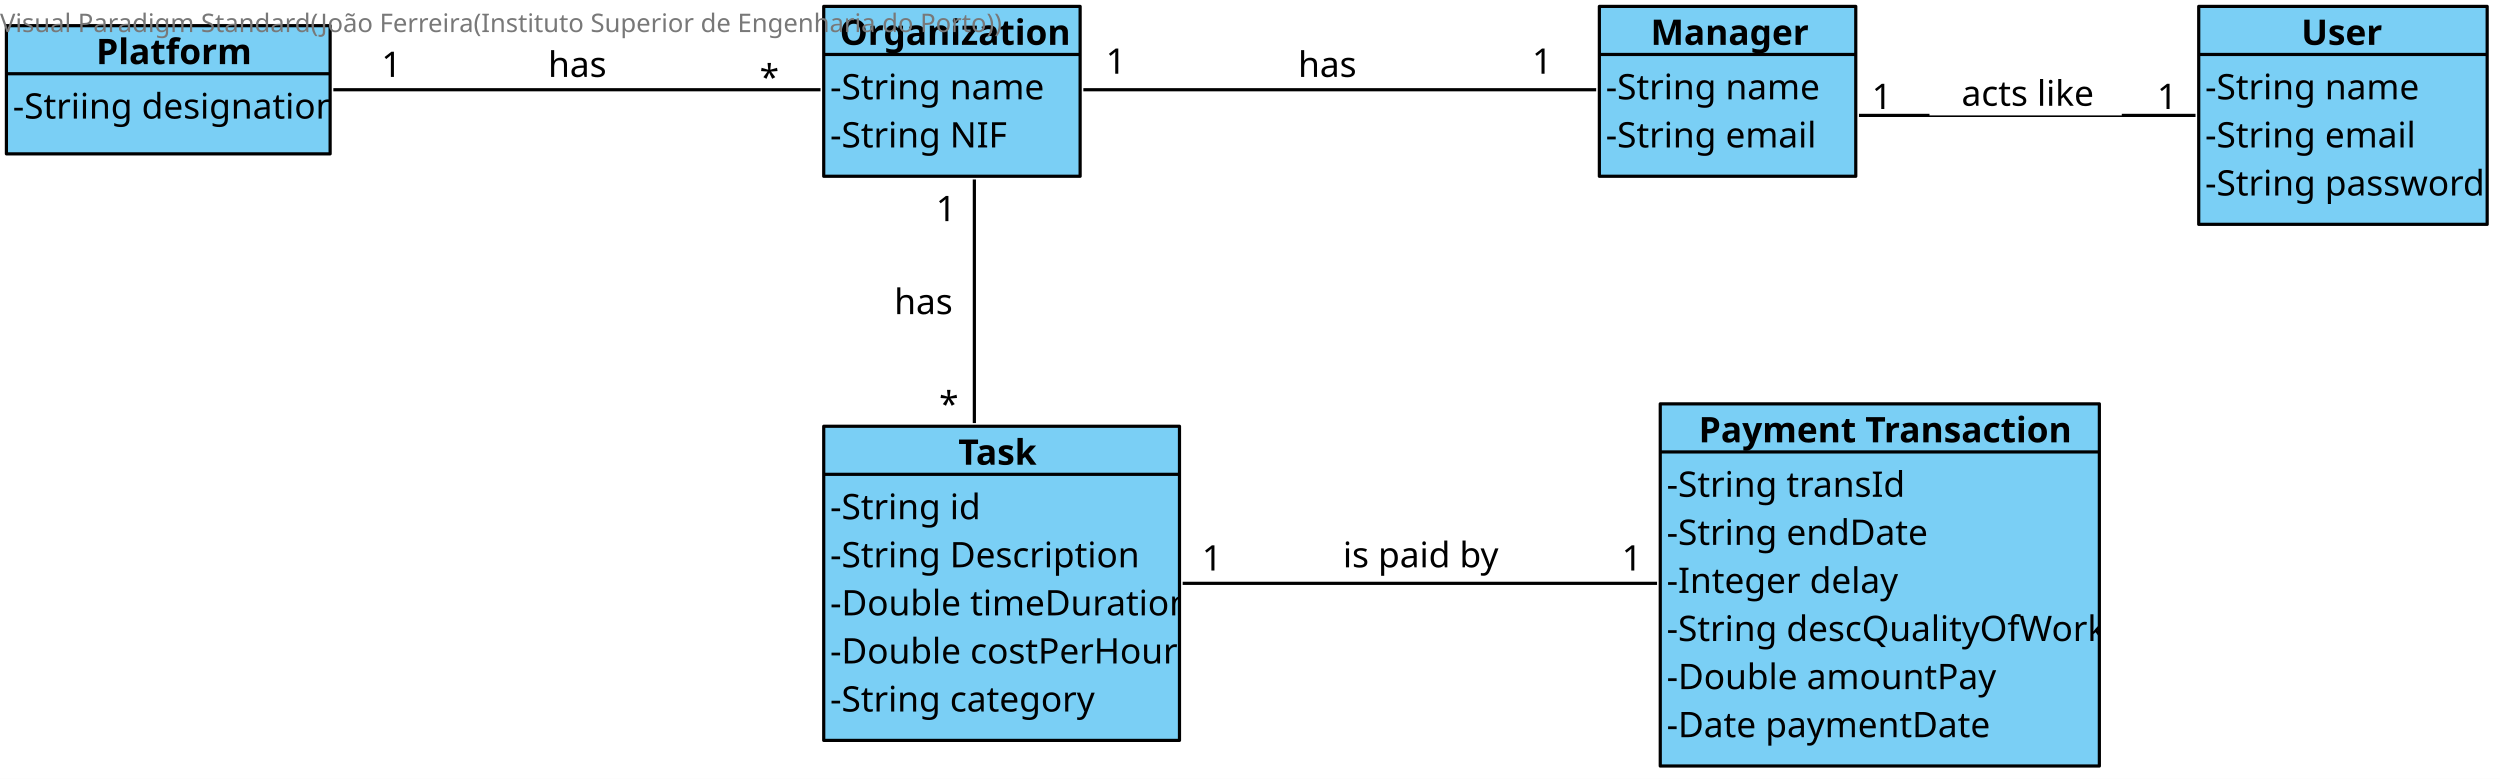
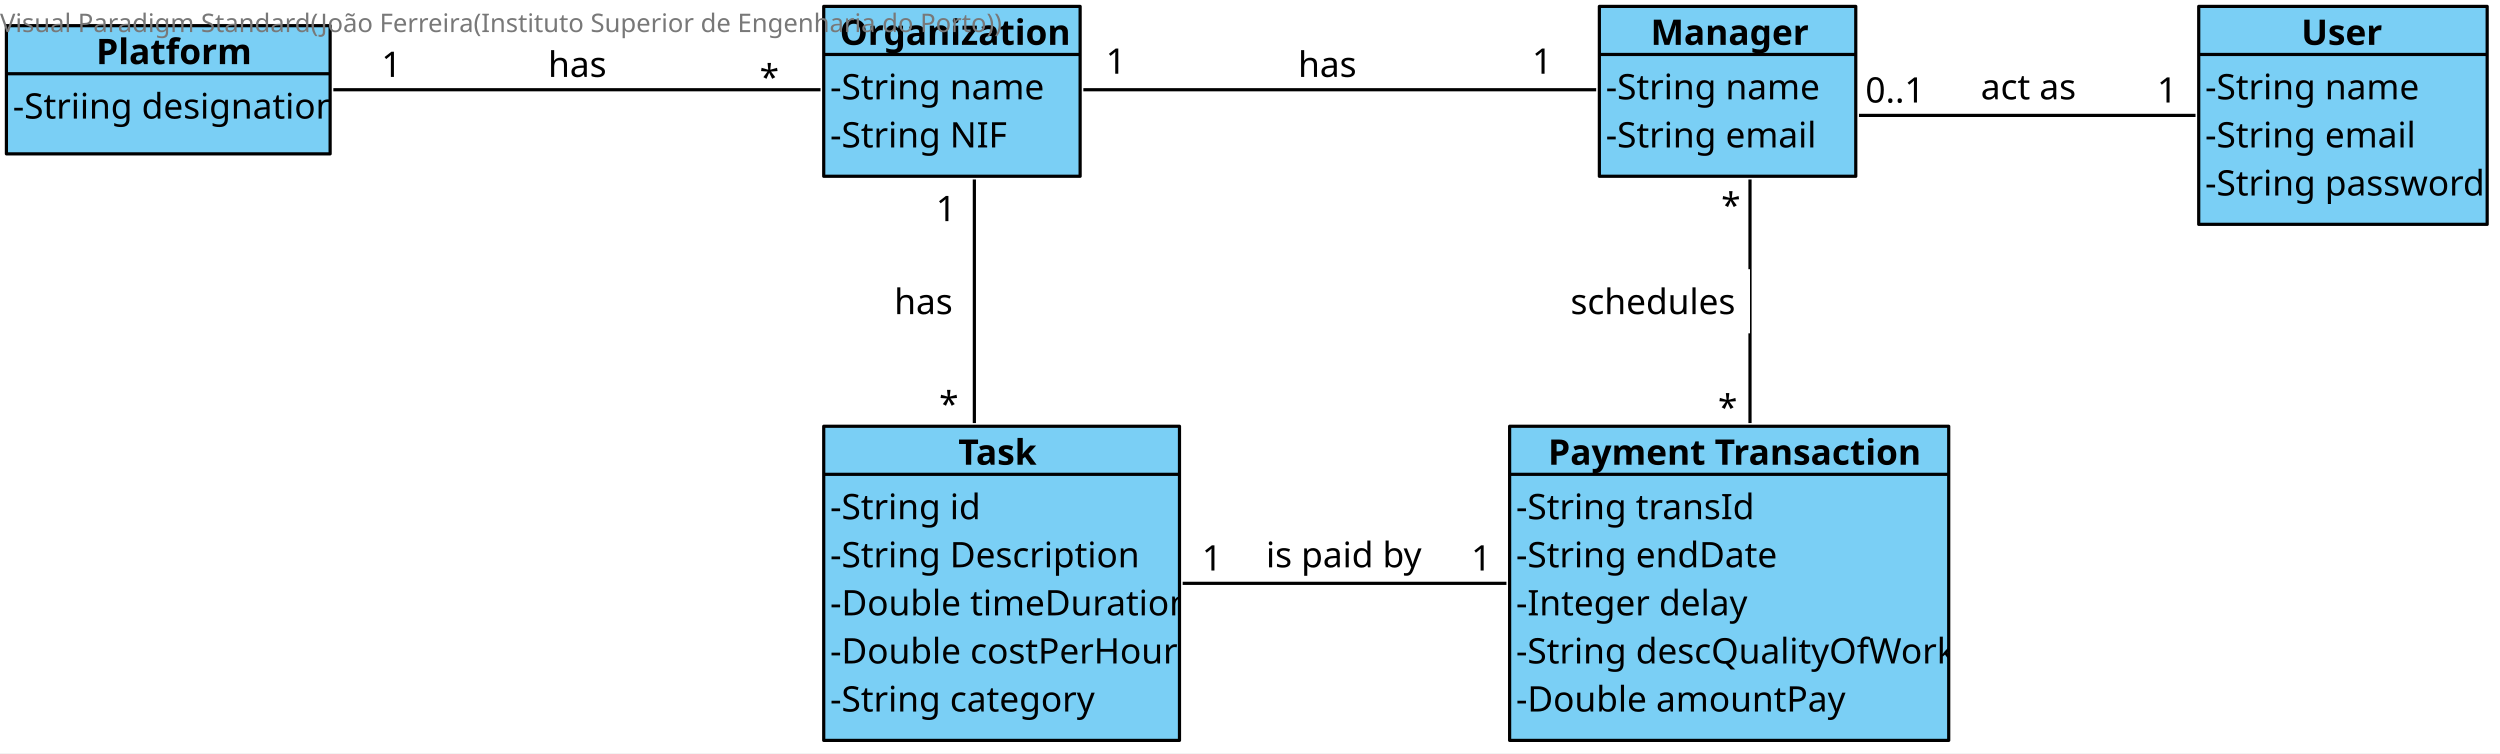
- <svg xmlns="http://www.w3.org/2000/svg" fill-opacity="0" color-rendering="auto" color-interpolation="auto" text-rendering="auto" stroke="rgb(0,0,0)" stroke-linecap="square" width="780" stroke-miterlimit="10" shape-rendering="auto" stroke-opacity="0" fill="rgb(0,0,0)" stroke-dasharray="none" font-weight="normal" stroke-width="1" height="243" font-family="'Dialog'" font-style="normal" stroke-linejoin="miter" font-size="12px" stroke-dashoffset="0" image-rendering="auto">
+ <svg xmlns="http://www.w3.org/2000/svg" fill-opacity="0" color-rendering="auto" color-interpolation="auto" text-rendering="auto" stroke="rgb(0,0,0)" stroke-linecap="square" width="780" stroke-miterlimit="10" shape-rendering="auto" stroke-opacity="0" fill="rgb(0,0,0)" stroke-dasharray="none" font-weight="normal" stroke-width="1" height="235" font-family="'Dialog'" font-style="normal" stroke-linejoin="miter" font-size="12px" stroke-dashoffset="0" image-rendering="auto">
  <defs id="genericDefs" />
  <g>
    <defs id="defs1">
      <clipPath clipPathUnits="userSpaceOnUse" id="clipPath1">
        <path d="M-7 -7 L112 -7 L112 51 L-7 51 L-7 -7 Z" />
      </clipPath>
      <clipPath clipPathUnits="userSpaceOnUse" id="clipPath2">
        <path d="M0 0 L0 25 L101 25 L101 0 Z" />
      </clipPath>
      <clipPath clipPathUnits="userSpaceOnUse" id="clipPath3">
        <path d="M0 0 L0 15 L101 15 L101 0 Z" />
      </clipPath>
      <clipPath clipPathUnits="userSpaceOnUse" id="clipPath4">
        <path d="M-7 -7 L91 -7 L91 64 L-7 64 L-7 -7 Z" />
      </clipPath>
      <clipPath clipPathUnits="userSpaceOnUse" id="clipPath5">
        <path d="M0 0 L0 38 L80 38 L80 0 Z" />
      </clipPath>
      <clipPath clipPathUnits="userSpaceOnUse" id="clipPath6">
        <path d="M0 0 L0 15 L80 15 L80 0 Z" />
      </clipPath>
      <clipPath clipPathUnits="userSpaceOnUse" id="clipPath7">
        <path d="M-7 -7 L101 -7 L101 79 L-7 79 L-7 -7 Z" />
      </clipPath>
      <clipPath clipPathUnits="userSpaceOnUse" id="clipPath8">
        <path d="M0 0 L0 53 L90 53 L90 0 Z" />
      </clipPath>
      <clipPath clipPathUnits="userSpaceOnUse" id="clipPath9">
        <path d="M0 0 L0 15 L90 15 L90 0 Z" />
      </clipPath>
      <clipPath clipPathUnits="userSpaceOnUse" id="clipPath10">
        <path d="M-7 -7 L122 -7 L122 109 L-7 109 L-7 -7 Z" />
      </clipPath>
      <clipPath clipPathUnits="userSpaceOnUse" id="clipPath11">
        <path d="M0 0 L0 83 L111 83 L111 0 Z" />
      </clipPath>
      <clipPath clipPathUnits="userSpaceOnUse" id="clipPath12">
        <path d="M0 0 L0 15 L111 15 L111 0 Z" />
      </clipPath>
      <clipPath clipPathUnits="userSpaceOnUse" id="clipPath13">
-         <path d="M-7 -7 L148 -7 L148 124 L-7 124 L-7 -7 Z" />
+         <path d="M-7 -7 L148 -7 L148 109 L-7 109 L-7 -7 Z" />
      </clipPath>
      <clipPath clipPathUnits="userSpaceOnUse" id="clipPath14">
-         <path d="M0 0 L0 98 L137 98 L137 0 Z" />
+         <path d="M0 0 L0 83 L137 83 L137 0 Z" />
      </clipPath>
      <clipPath clipPathUnits="userSpaceOnUse" id="clipPath15">
        <path d="M0 0 L0 15 L137 15 L137 0 Z" />
      </clipPath>
      <clipPath clipPathUnits="userSpaceOnUse" id="clipPath16">
        <path d="M-7 -7 L38 -7 L38 26 L-7 26 L-7 -7 Z" />
      </clipPath>
      <clipPath clipPathUnits="userSpaceOnUse" id="clipPath17">
        <path d="M0 0 L0 15 L27 15 L27 0 Z" />
      </clipPath>
      <clipPath clipPathUnits="userSpaceOnUse" id="clipPath18">
        <path d="M-7 -7 L36 -7 L36 26 L-7 26 L-7 -7 Z" />
      </clipPath>
      <clipPath clipPathUnits="userSpaceOnUse" id="clipPath19">
        <path d="M0 0 L0 15 L25 15 L25 0 Z" />
      </clipPath>
      <clipPath clipPathUnits="userSpaceOnUse" id="clipPath20">
+         <path d="M-7 -7 L40 -7 L40 32 L-7 32 L-7 -7 Z" />
+       </clipPath>
+       <clipPath clipPathUnits="userSpaceOnUse" id="clipPath21">
+         <path d="M0 0 L0 21 L29 21 L29 0 Z" />
+       </clipPath>
+       <clipPath clipPathUnits="userSpaceOnUse" id="clipPath22">
        <path d="M0 0 L264 0 L264 104 L0 104 L0 0 Z" />
      </clipPath>
-       <clipPath clipPathUnits="userSpaceOnUse" id="clipPath21">
+       <clipPath clipPathUnits="userSpaceOnUse" id="clipPath23">
        <path d="M145 34 L145 49 L107 49 L107 34 ZM0 0 L0 104 L264 104 L264 0 Z" />
      </clipPath>
-       <clipPath clipPathUnits="userSpaceOnUse" id="clipPath22">
+       <clipPath clipPathUnits="userSpaceOnUse" id="clipPath24">
        <path d="M0 0 L209 0 L209 104 L0 104 L0 0 Z" />
      </clipPath>
-       <clipPath clipPathUnits="userSpaceOnUse" id="clipPath23">
-         <path d="M132 35 L132 50 L72 50 L72 35 ZM0 0 L0 104 L209 104 L209 0 Z" />
-       </clipPath>
-       <clipPath clipPathUnits="userSpaceOnUse" id="clipPath24">
+       <clipPath clipPathUnits="userSpaceOnUse" id="clipPath25">
+         <path d="M129 33 L129 48 L79 48 L79 33 ZM0 0 L0 98 L16 98 L16 104 L209 104 L209 0 Z" />
+       </clipPath>
+       <clipPath clipPathUnits="userSpaceOnUse" id="clipPath26">
        <path d="M0 0 L256 0 L256 104 L0 104 L0 0 Z" />
      </clipPath>
-       <clipPath clipPathUnits="userSpaceOnUse" id="clipPath25">
+       <clipPath clipPathUnits="userSpaceOnUse" id="clipPath27">
        <path d="M145 34 L145 49 L107 49 L107 34 ZM0 0 L0 104 L256 104 L256 0 Z" />
      </clipPath>
-       <clipPath clipPathUnits="userSpaceOnUse" id="clipPath26">
+       <clipPath clipPathUnits="userSpaceOnUse" id="clipPath28">
        <path d="M0 0 L104 0 L104 180 L0 180 L0 0 Z" />
      </clipPath>
-       <clipPath clipPathUnits="userSpaceOnUse" id="clipPath27">
+       <clipPath clipPathUnits="userSpaceOnUse" id="clipPath29">
        <path d="M49 77 L49 98 L19 98 L19 77 ZM0 0 L0 180 L104 180 L104 0 Z" />
      </clipPath>
-       <clipPath clipPathUnits="userSpaceOnUse" id="clipPath28">
-         <path d="M0 0 L252 0 L252 104 L0 104 L0 0 Z" />
-       </clipPath>
-       <clipPath clipPathUnits="userSpaceOnUse" id="clipPath29">
-         <path d="M158 33 L158 48 L91 48 L91 33 ZM0 0 L0 104 L252 104 L252 0 Z" />
-       </clipPath>
      <clipPath clipPathUnits="userSpaceOnUse" id="clipPath30">
+         <path d="M0 0 L205 0 L205 104 L0 104 L0 0 Z" />
+       </clipPath>
+       <clipPath clipPathUnits="userSpaceOnUse" id="clipPath31">
+         <path d="M134 33 L134 48 L67 48 L67 33 ZM0 0 L0 104 L205 104 L205 0 Z" />
+       </clipPath>
+       <clipPath clipPathUnits="userSpaceOnUse" id="clipPath32">
+         <path d="M0 0 L0 78 L50 78 L50 98 L0 98 L0 180 L104 180 L104 0 Z" />
+       </clipPath>
+       <clipPath clipPathUnits="userSpaceOnUse" id="clipPath33">
+         <path d="M-61 -20 L122 -20 L122 40 L-61 40 L-61 -20 Z" />
+       </clipPath>
+       <clipPath clipPathUnits="userSpaceOnUse" id="clipPath34">
        <path d="M-67 -15 L134 -15 L134 30 L-67 30 L-67 -15 Z" />
      </clipPath>
-       <clipPath clipPathUnits="userSpaceOnUse" id="clipPath31">
+       <clipPath clipPathUnits="userSpaceOnUse" id="clipPath35">
        <path d="M-30 -21 L60 -21 L60 42 L-30 42 L-30 -21 Z" />
      </clipPath>
-       <clipPath clipPathUnits="userSpaceOnUse" id="clipPath32">
+       <clipPath clipPathUnits="userSpaceOnUse" id="clipPath36">
        <path d="M-38 -15 L76 -15 L76 30 L-38 30 L-38 -15 Z" />
      </clipPath>
-       <clipPath clipPathUnits="userSpaceOnUse" id="clipPath33">
-         <path d="M-60 -15 L120 -15 L120 30 L-60 30 L-60 -15 Z" />
+       <clipPath clipPathUnits="userSpaceOnUse" id="clipPath37">
+         <path d="M-50 -15 L100 -15 L100 30 L-50 30 L-50 -15 Z" />
      </clipPath>
    </defs>
    <g fill="white" text-rendering="geometricPrecision" fill-opacity="1" stroke-opacity="1" stroke="white">
-       <rect x="0" width="780" height="243" y="0" stroke="none" />
+       <rect x="0" width="780" height="235" y="0" stroke="none" />
    </g>
    <g font-size="11px" transform="translate(2,8)" fill-opacity="1" fill="rgb(122,207,245)" text-rendering="geometricPrecision" image-rendering="optimizeQuality" font-family="sans-serif" stroke="rgb(122,207,245)" font-weight="bold" stroke-opacity="1">
      <rect x="0" width="101" height="40" y="0" clip-path="url(#clipPath1)" stroke="none" />
    </g>
    <g fill-opacity="1" text-rendering="geometricPrecision" stroke="black" stroke-linecap="butt" transform="translate(2,8)" stroke-miterlimit="0" stroke-opacity="1" fill="black" font-weight="bold" font-family="sans-serif" stroke-linejoin="round" font-size="11px" image-rendering="optimizeQuality">
      <rect fill="none" x="0" width="101" height="40" y="0" clip-path="url(#clipPath1)" />
      <line y2="15" fill="none" x1="0" clip-path="url(#clipPath1)" x2="101" y1="15" />
    </g>
    <g font-size="11px" transform="matrix(1,0,0,1,2,23)" fill-opacity="1" fill="black" text-rendering="geometricPrecision" image-rendering="optimizeQuality" font-family="sans-serif" stroke="black" stroke-opacity="1">
      <text x="2" xml:space="preserve" y="14" clip-path="url(#clipPath2)" stroke="none">-Striing designation</text>
    </g>
    <g font-size="11px" transform="translate(2,8)" fill-opacity="1" fill="black" text-rendering="geometricPrecision" image-rendering="optimizeQuality" font-family="sans-serif" stroke="black" font-weight="bold" stroke-opacity="1">
      <text x="28" xml:space="preserve" y="12" clip-path="url(#clipPath3)" stroke="none">Platform</text>
    </g>
    <g font-size="11px" transform="translate(257,2)" fill-opacity="1" fill="rgb(122,207,245)" text-rendering="geometricPrecision" image-rendering="optimizeQuality" font-family="sans-serif" stroke="rgb(122,207,245)" font-weight="bold" stroke-opacity="1">
      <rect x="0" width="80" height="53" y="0" clip-path="url(#clipPath4)" stroke="none" />
    </g>
    <g fill-opacity="1" text-rendering="geometricPrecision" stroke="black" stroke-linecap="butt" transform="translate(257,2)" stroke-miterlimit="0" stroke-opacity="1" fill="black" font-weight="bold" font-family="sans-serif" stroke-linejoin="round" font-size="11px" image-rendering="optimizeQuality">
      <rect fill="none" x="0" width="80" height="53" y="0" clip-path="url(#clipPath4)" />
      <line y2="15" fill="none" x1="0" clip-path="url(#clipPath4)" x2="80" y1="15" />
    </g>
    <g font-size="11px" transform="matrix(1,0,0,1,257,17)" fill-opacity="1" fill="black" text-rendering="geometricPrecision" image-rendering="optimizeQuality" font-family="sans-serif" stroke="black" stroke-opacity="1">
      <text x="2" xml:space="preserve" y="14" clip-path="url(#clipPath5)" stroke="none">-String name</text>
    </g>
    <g font-size="11px" transform="matrix(1,0,0,1,257,17)" fill-opacity="1" fill="black" text-rendering="geometricPrecision" image-rendering="optimizeQuality" font-family="sans-serif" stroke="black" stroke-opacity="1">
      <text x="2" xml:space="preserve" y="29" clip-path="url(#clipPath5)" stroke="none">-String NIF</text>
    </g>
    <g font-size="11px" transform="translate(257,2)" fill-opacity="1" fill="black" text-rendering="geometricPrecision" image-rendering="optimizeQuality" font-family="sans-serif" stroke="black" font-weight="bold" stroke-opacity="1">
      <text x="5" xml:space="preserve" y="12" clip-path="url(#clipPath6)" stroke="none">Organization</text>
    </g>
    <g font-size="11px" transform="translate(499,2)" fill-opacity="1" fill="rgb(122,207,245)" text-rendering="geometricPrecision" image-rendering="optimizeQuality" font-family="sans-serif" stroke="rgb(122,207,245)" font-weight="bold" stroke-opacity="1">
      <rect x="0" width="80" height="53" y="0" clip-path="url(#clipPath4)" stroke="none" />
    </g>
    <g fill-opacity="1" text-rendering="geometricPrecision" stroke="black" stroke-linecap="butt" transform="translate(499,2)" stroke-miterlimit="0" stroke-opacity="1" fill="black" font-weight="bold" font-family="sans-serif" stroke-linejoin="round" font-size="11px" image-rendering="optimizeQuality">
      <rect fill="none" x="0" width="80" height="53" y="0" clip-path="url(#clipPath4)" />
      <line y2="15" fill="none" x1="0" clip-path="url(#clipPath4)" x2="80" y1="15" />
    </g>
    <g font-size="11px" transform="matrix(1,0,0,1,499,17)" fill-opacity="1" fill="black" text-rendering="geometricPrecision" image-rendering="optimizeQuality" font-family="sans-serif" stroke="black" stroke-opacity="1">
      <text x="2" xml:space="preserve" y="14" clip-path="url(#clipPath5)" stroke="none">-String name</text>
    </g>
    <g font-size="11px" transform="matrix(1,0,0,1,499,17)" fill-opacity="1" fill="black" text-rendering="geometricPrecision" image-rendering="optimizeQuality" font-family="sans-serif" stroke="black" stroke-opacity="1">
      <text x="2" xml:space="preserve" y="29" clip-path="url(#clipPath5)" stroke="none">-String email</text>
    </g>
    <g font-size="11px" transform="translate(499,2)" fill-opacity="1" fill="black" text-rendering="geometricPrecision" image-rendering="optimizeQuality" font-family="sans-serif" stroke="black" font-weight="bold" stroke-opacity="1">
      <text x="16" xml:space="preserve" y="12" clip-path="url(#clipPath6)" stroke="none">Manager</text>
    </g>
    <g font-size="11px" transform="translate(686,2)" fill-opacity="1" fill="rgb(122,207,245)" text-rendering="geometricPrecision" image-rendering="optimizeQuality" font-family="sans-serif" stroke="rgb(122,207,245)" font-weight="bold" stroke-opacity="1">
      <rect x="0" width="90" height="68" y="0" clip-path="url(#clipPath7)" stroke="none" />
    </g>
    <g fill-opacity="1" text-rendering="geometricPrecision" stroke="black" stroke-linecap="butt" transform="translate(686,2)" stroke-miterlimit="0" stroke-opacity="1" fill="black" font-weight="bold" font-family="sans-serif" stroke-linejoin="round" font-size="11px" image-rendering="optimizeQuality">
      <rect fill="none" x="0" width="90" height="68" y="0" clip-path="url(#clipPath7)" />
      <line y2="15" fill="none" x1="0" clip-path="url(#clipPath7)" x2="90" y1="15" />
    </g>
    <g font-size="11px" transform="matrix(1,0,0,1,686,17)" fill-opacity="1" fill="black" text-rendering="geometricPrecision" image-rendering="optimizeQuality" font-family="sans-serif" stroke="black" stroke-opacity="1">
      <text x="2" xml:space="preserve" y="14" clip-path="url(#clipPath8)" stroke="none">-String name</text>
    </g>
    <g font-size="11px" transform="matrix(1,0,0,1,686,17)" fill-opacity="1" fill="black" text-rendering="geometricPrecision" image-rendering="optimizeQuality" font-family="sans-serif" stroke="black" stroke-opacity="1">
      <text x="2" xml:space="preserve" y="29" clip-path="url(#clipPath8)" stroke="none">-String email</text>
    </g>
    <g font-size="11px" transform="matrix(1,0,0,1,686,17)" fill-opacity="1" fill="black" text-rendering="geometricPrecision" image-rendering="optimizeQuality" font-family="sans-serif" stroke="black" stroke-opacity="1">
      <text x="2" xml:space="preserve" y="44" clip-path="url(#clipPath8)" stroke="none">-String password</text>
    </g>
    <g font-size="11px" transform="translate(686,2)" fill-opacity="1" fill="black" text-rendering="geometricPrecision" image-rendering="optimizeQuality" font-family="sans-serif" stroke="black" font-weight="bold" stroke-opacity="1">
      <text x="32" xml:space="preserve" y="12" clip-path="url(#clipPath9)" stroke="none">User</text>
    </g>
    <g font-size="11px" transform="translate(257,133)" fill-opacity="1" fill="rgb(122,207,245)" text-rendering="geometricPrecision" image-rendering="optimizeQuality" font-family="sans-serif" stroke="rgb(122,207,245)" font-weight="bold" stroke-opacity="1">
      <rect x="0" width="111" height="98" y="0" clip-path="url(#clipPath10)" stroke="none" />
    </g>
    <g fill-opacity="1" text-rendering="geometricPrecision" stroke="black" stroke-linecap="butt" transform="translate(257,133)" stroke-miterlimit="0" stroke-opacity="1" fill="black" font-weight="bold" font-family="sans-serif" stroke-linejoin="round" font-size="11px" image-rendering="optimizeQuality">
      <rect fill="none" x="0" width="111" height="98" y="0" clip-path="url(#clipPath10)" />
      <line y2="15" fill="none" x1="0" clip-path="url(#clipPath10)" x2="111" y1="15" />
    </g>
    <g font-size="11px" transform="matrix(1,0,0,1,257,148)" fill-opacity="1" fill="black" text-rendering="geometricPrecision" image-rendering="optimizeQuality" font-family="sans-serif" stroke="black" stroke-opacity="1">
      <text x="2" xml:space="preserve" y="14" clip-path="url(#clipPath11)" stroke="none">-String id</text>
    </g>
    <g font-size="11px" transform="matrix(1,0,0,1,257,148)" fill-opacity="1" fill="black" text-rendering="geometricPrecision" image-rendering="optimizeQuality" font-family="sans-serif" stroke="black" stroke-opacity="1">
      <text x="2" xml:space="preserve" y="29" clip-path="url(#clipPath11)" stroke="none">-String Description</text>
    </g>
    <g font-size="11px" transform="matrix(1,0,0,1,257,148)" fill-opacity="1" fill="black" text-rendering="geometricPrecision" image-rendering="optimizeQuality" font-family="sans-serif" stroke="black" stroke-opacity="1">
      <text x="2" xml:space="preserve" y="44" clip-path="url(#clipPath11)" stroke="none">-Double timeDuration</text>
    </g>
    <g font-size="11px" transform="matrix(1,0,0,1,257,148)" fill-opacity="1" fill="black" text-rendering="geometricPrecision" image-rendering="optimizeQuality" font-family="sans-serif" stroke="black" stroke-opacity="1">
      <text x="2" xml:space="preserve" y="59" clip-path="url(#clipPath11)" stroke="none">-Double costPerHour</text>
    </g>
    <g font-size="11px" transform="matrix(1,0,0,1,257,148)" fill-opacity="1" fill="black" text-rendering="geometricPrecision" image-rendering="optimizeQuality" font-family="sans-serif" stroke="black" stroke-opacity="1">
      <text x="2" xml:space="preserve" y="74" clip-path="url(#clipPath11)" stroke="none">-String category</text>
    </g>
    <g font-size="11px" transform="translate(257,133)" fill-opacity="1" fill="black" text-rendering="geometricPrecision" image-rendering="optimizeQuality" font-family="sans-serif" stroke="black" font-weight="bold" stroke-opacity="1">
      <text x="42" xml:space="preserve" y="12" clip-path="url(#clipPath12)" stroke="none">Task</text>
    </g>
-     <g font-size="11px" transform="translate(518,126)" fill-opacity="1" fill="rgb(122,207,245)" text-rendering="geometricPrecision" image-rendering="optimizeQuality" font-family="sans-serif" stroke="rgb(122,207,245)" font-weight="bold" stroke-opacity="1">
-       <rect x="0" width="137" height="113" y="0" clip-path="url(#clipPath13)" stroke="none" />
-     </g>
-     <g fill-opacity="1" text-rendering="geometricPrecision" stroke="black" stroke-linecap="butt" transform="translate(518,126)" stroke-miterlimit="0" stroke-opacity="1" fill="black" font-weight="bold" font-family="sans-serif" stroke-linejoin="round" font-size="11px" image-rendering="optimizeQuality">
-       <rect fill="none" x="0" width="137" height="113" y="0" clip-path="url(#clipPath13)" />
+     <g font-size="11px" transform="translate(471,133)" fill-opacity="1" fill="rgb(122,207,245)" text-rendering="geometricPrecision" image-rendering="optimizeQuality" font-family="sans-serif" stroke="rgb(122,207,245)" font-weight="bold" stroke-opacity="1">
+       <rect x="0" width="137" height="98" y="0" clip-path="url(#clipPath13)" stroke="none" />
+     </g>
+     <g fill-opacity="1" text-rendering="geometricPrecision" stroke="black" stroke-linecap="butt" transform="translate(471,133)" stroke-miterlimit="0" stroke-opacity="1" fill="black" font-weight="bold" font-family="sans-serif" stroke-linejoin="round" font-size="11px" image-rendering="optimizeQuality">
+       <rect fill="none" x="0" width="137" height="98" y="0" clip-path="url(#clipPath13)" />
      <line y2="15" fill="none" x1="0" clip-path="url(#clipPath13)" x2="137" y1="15" />
    </g>
-     <g font-size="11px" transform="matrix(1,0,0,1,518,141)" fill-opacity="1" fill="black" text-rendering="geometricPrecision" image-rendering="optimizeQuality" font-family="sans-serif" stroke="black" stroke-opacity="1">
+     <g font-size="11px" transform="matrix(1,0,0,1,471,148)" fill-opacity="1" fill="black" text-rendering="geometricPrecision" image-rendering="optimizeQuality" font-family="sans-serif" stroke="black" stroke-opacity="1">
      <text x="2" xml:space="preserve" y="14" clip-path="url(#clipPath14)" stroke="none">-String transId</text>
    </g>
-     <g font-size="11px" transform="matrix(1,0,0,1,518,141)" fill-opacity="1" fill="black" text-rendering="geometricPrecision" image-rendering="optimizeQuality" font-family="sans-serif" stroke="black" stroke-opacity="1">
+     <g font-size="11px" transform="matrix(1,0,0,1,471,148)" fill-opacity="1" fill="black" text-rendering="geometricPrecision" image-rendering="optimizeQuality" font-family="sans-serif" stroke="black" stroke-opacity="1">
      <text x="2" xml:space="preserve" y="29" clip-path="url(#clipPath14)" stroke="none">-String endDate</text>
    </g>
-     <g font-size="11px" transform="matrix(1,0,0,1,518,141)" fill-opacity="1" fill="black" text-rendering="geometricPrecision" image-rendering="optimizeQuality" font-family="sans-serif" stroke="black" stroke-opacity="1">
+     <g font-size="11px" transform="matrix(1,0,0,1,471,148)" fill-opacity="1" fill="black" text-rendering="geometricPrecision" image-rendering="optimizeQuality" font-family="sans-serif" stroke="black" stroke-opacity="1">
      <text x="2" xml:space="preserve" y="44" clip-path="url(#clipPath14)" stroke="none">-Integer delay</text>
    </g>
-     <g font-size="11px" transform="matrix(1,0,0,1,518,141)" fill-opacity="1" fill="black" text-rendering="geometricPrecision" image-rendering="optimizeQuality" font-family="sans-serif" stroke="black" stroke-opacity="1">
+     <g font-size="11px" transform="matrix(1,0,0,1,471,148)" fill-opacity="1" fill="black" text-rendering="geometricPrecision" image-rendering="optimizeQuality" font-family="sans-serif" stroke="black" stroke-opacity="1">
      <text x="2" xml:space="preserve" y="59" clip-path="url(#clipPath14)" stroke="none">-String descQualityOfWork</text>
    </g>
-     <g font-size="11px" transform="matrix(1,0,0,1,518,141)" fill-opacity="1" fill="black" text-rendering="geometricPrecision" image-rendering="optimizeQuality" font-family="sans-serif" stroke="black" stroke-opacity="1">
+     <g font-size="11px" transform="matrix(1,0,0,1,471,148)" fill-opacity="1" fill="black" text-rendering="geometricPrecision" image-rendering="optimizeQuality" font-family="sans-serif" stroke="black" stroke-opacity="1">
      <text x="2" xml:space="preserve" y="74" clip-path="url(#clipPath14)" stroke="none">-Double amountPay</text>
    </g>
-     <g font-size="11px" transform="matrix(1,0,0,1,518,141)" fill-opacity="1" fill="black" text-rendering="geometricPrecision" image-rendering="optimizeQuality" font-family="sans-serif" stroke="black" stroke-opacity="1">
-       <text x="2" xml:space="preserve" y="89" clip-path="url(#clipPath14)" stroke="none">-Date paymentDate</text>
-     </g>
-     <g font-size="11px" transform="translate(518,126)" fill-opacity="1" fill="black" text-rendering="geometricPrecision" image-rendering="optimizeQuality" font-family="sans-serif" stroke="black" font-weight="bold" stroke-opacity="1">
+     <g font-size="11px" transform="translate(471,133)" fill-opacity="1" fill="black" text-rendering="geometricPrecision" image-rendering="optimizeQuality" font-family="sans-serif" stroke="black" font-weight="bold" stroke-opacity="1">
      <text x="12" xml:space="preserve" y="12" clip-path="url(#clipPath15)" stroke="none">Payment Transaction</text>
    </g>
-     <g font-size="11px" transform="translate(574,22)" fill-opacity="1" fill="black" text-rendering="geometricPrecision" image-rendering="optimizeQuality" font-family="sans-serif" stroke="black" stroke-opacity="1">
-       <text x="10" xml:space="preserve" y="12" clip-path="url(#clipPath17)" stroke="none">1</text>
-     </g>
-     <g font-size="11px" transform="translate(663,22)" fill-opacity="1" fill="black" text-rendering="geometricPrecision" image-rendering="optimizeQuality" font-family="sans-serif" stroke="black" stroke-opacity="1">
-       <text x="10" xml:space="preserve" y="12" clip-path="url(#clipPath17)" stroke="none">1</text>
+     <g font-size="11px" transform="translate(282,57)" fill-opacity="1" fill="black" text-rendering="geometricPrecision" image-rendering="optimizeQuality" font-family="sans-serif" stroke="black" stroke-opacity="1">
+       <text x="10" xml:space="preserve" y="12" clip-path="url(#clipPath17)" stroke="none">1</text>
+     </g>
+     <g font-size="11px" transform="translate(283,118)" fill-opacity="1" fill="black" text-rendering="geometricPrecision" image-rendering="optimizeQuality" font-family="sans-serif" stroke="black" stroke-opacity="1">
+       <text x="10" xml:space="preserve" y="12" clip-path="url(#clipPath19)" stroke="none">*</text>
    </g>
    <g font-size="11px" transform="translate(109,12)" fill-opacity="1" fill="black" text-rendering="geometricPrecision" image-rendering="optimizeQuality" font-family="sans-serif" stroke="black" stroke-opacity="1">
      <text x="10" xml:space="preserve" y="12" clip-path="url(#clipPath17)" stroke="none">1</text>
    </g>
    <g font-size="11px" transform="translate(227,16)" fill-opacity="1" fill="black" text-rendering="geometricPrecision" image-rendering="optimizeQuality" font-family="sans-serif" stroke="black" stroke-opacity="1">
      <text x="10" xml:space="preserve" y="12" clip-path="url(#clipPath19)" stroke="none">*</text>
    </g>
-     <g font-size="11px" transform="translate(496,166)" fill-opacity="1" fill="black" text-rendering="geometricPrecision" image-rendering="optimizeQuality" font-family="sans-serif" stroke="black" stroke-opacity="1">
-       <text x="10" xml:space="preserve" y="12" clip-path="url(#clipPath17)" stroke="none">1</text>
-     </g>
-     <g font-size="11px" transform="translate(282,57)" fill-opacity="1" fill="black" text-rendering="geometricPrecision" image-rendering="optimizeQuality" font-family="sans-serif" stroke="black" stroke-opacity="1">
-       <text x="10" xml:space="preserve" y="12" clip-path="url(#clipPath17)" stroke="none">1</text>
-     </g>
-     <g font-size="11px" transform="translate(283,118)" fill-opacity="1" fill="black" text-rendering="geometricPrecision" image-rendering="optimizeQuality" font-family="sans-serif" stroke="black" stroke-opacity="1">
+     <g font-size="11px" transform="translate(335,11)" fill-opacity="1" fill="black" text-rendering="geometricPrecision" image-rendering="optimizeQuality" font-family="sans-serif" stroke="black" stroke-opacity="1">
+       <text x="10" xml:space="preserve" y="12" clip-path="url(#clipPath17)" stroke="none">1</text>
+     </g>
+     <g font-size="11px" transform="translate(468,11)" fill-opacity="1" fill="black" text-rendering="geometricPrecision" image-rendering="optimizeQuality" font-family="sans-serif" stroke="black" stroke-opacity="1">
+       <text x="10" xml:space="preserve" y="12" clip-path="url(#clipPath17)" stroke="none">1</text>
+     </g>
+     <g font-size="11px" transform="translate(578,17)" fill-opacity="1" fill="black" text-rendering="geometricPrecision" image-rendering="optimizeQuality" font-family="sans-serif" stroke="black" stroke-opacity="1">
+       <text x="4" xml:space="preserve" y="15" clip-path="url(#clipPath21)" stroke="none">0..1</text>
+     </g>
+     <g font-size="11px" transform="translate(663,20)" fill-opacity="1" fill="black" text-rendering="geometricPrecision" image-rendering="optimizeQuality" font-family="sans-serif" stroke="black" stroke-opacity="1">
+       <text x="10" xml:space="preserve" y="12" clip-path="url(#clipPath17)" stroke="none">1</text>
+     </g>
+     <g font-size="11px" transform="translate(365,166)" fill-opacity="1" fill="black" text-rendering="geometricPrecision" image-rendering="optimizeQuality" font-family="sans-serif" stroke="black" stroke-opacity="1">
+       <text x="10" xml:space="preserve" y="12" clip-path="url(#clipPath17)" stroke="none">1</text>
+     </g>
+     <g font-size="11px" transform="translate(449,166)" fill-opacity="1" fill="black" text-rendering="geometricPrecision" image-rendering="optimizeQuality" font-family="sans-serif" stroke="black" stroke-opacity="1">
+       <text x="10" xml:space="preserve" y="12" clip-path="url(#clipPath17)" stroke="none">1</text>
+     </g>
+     <g font-size="11px" transform="translate(527,56)" fill-opacity="1" fill="black" text-rendering="geometricPrecision" image-rendering="optimizeQuality" font-family="sans-serif" stroke="black" stroke-opacity="1">
      <text x="10" xml:space="preserve" y="12" clip-path="url(#clipPath19)" stroke="none">*</text>
    </g>
-     <g font-size="11px" transform="translate(365,166)" fill-opacity="1" fill="black" text-rendering="geometricPrecision" image-rendering="optimizeQuality" font-family="sans-serif" stroke="black" stroke-opacity="1">
-       <text x="10" xml:space="preserve" y="12" clip-path="url(#clipPath17)" stroke="none">1</text>
-     </g>
-     <g font-size="11px" transform="translate(335,11)" fill-opacity="1" fill="black" text-rendering="geometricPrecision" image-rendering="optimizeQuality" font-family="sans-serif" stroke="black" stroke-opacity="1">
-       <text x="10" xml:space="preserve" y="12" clip-path="url(#clipPath17)" stroke="none">1</text>
-     </g>
-     <g font-size="11px" transform="translate(468,11)" fill-opacity="1" fill="black" text-rendering="geometricPrecision" image-rendering="optimizeQuality" font-family="sans-serif" stroke="black" stroke-opacity="1">
-       <text x="10" xml:space="preserve" y="12" clip-path="url(#clipPath17)" stroke="none">1</text>
+     <g font-size="11px" transform="translate(526,119)" fill-opacity="1" fill="black" text-rendering="geometricPrecision" image-rendering="optimizeQuality" font-family="sans-serif" stroke="black" stroke-opacity="1">
+       <text x="10" xml:space="preserve" y="12" clip-path="url(#clipPath19)" stroke="none">*</text>
    </g>
    <g stroke-linecap="butt" font-size="11px" transform="translate(288,-22)" fill-opacity="1" fill="black" text-rendering="geometricPrecision" image-rendering="optimizeQuality" font-family="sans-serif" stroke-linejoin="round" stroke="black" stroke-opacity="1">
-       <line y2="50" fill="none" x1="50" clip-path="url(#clipPath21)" x2="210" y1="50" />
+       <line y2="50" fill="none" x1="50" clip-path="url(#clipPath23)" x2="210" y1="50" />
    </g>
    <g stroke-linecap="butt" font-size="11px" transform="translate(530,-14)" fill-opacity="1" fill="black" text-rendering="geometricPrecision" image-rendering="optimizeQuality" font-family="sans-serif" stroke-linejoin="round" stroke="black" stroke-opacity="1">
-       <line y2="50" fill="none" x1="50" clip-path="url(#clipPath23)" x2="155" y1="50" />
+       <line y2="50" fill="none" x1="50" clip-path="url(#clipPath25)" x2="155" y1="50" />
    </g>
    <g stroke-linecap="butt" font-size="11px" transform="translate(54,-22)" fill-opacity="1" fill="black" text-rendering="geometricPrecision" image-rendering="optimizeQuality" font-family="sans-serif" stroke-linejoin="round" stroke="black" stroke-opacity="1">
-       <line y2="50" fill="none" x1="50" clip-path="url(#clipPath25)" x2="202" y1="50" />
+       <line y2="50" fill="none" x1="50" clip-path="url(#clipPath27)" x2="202" y1="50" />
    </g>
    <g stroke-linecap="butt" font-size="11px" transform="translate(254,6)" fill-opacity="1" fill="black" text-rendering="geometricPrecision" image-rendering="optimizeQuality" font-family="sans-serif" stroke-linejoin="round" stroke="black" stroke-opacity="1">
-       <line y2="126" fill="none" x1="50" clip-path="url(#clipPath27)" x2="50" y1="50" />
+       <line y2="126" fill="none" x1="50" clip-path="url(#clipPath29)" x2="50" y1="50" />
    </g>
    <g stroke-linecap="butt" font-size="11px" transform="translate(319,132)" fill-opacity="1" fill="black" text-rendering="geometricPrecision" image-rendering="optimizeQuality" font-family="sans-serif" stroke-linejoin="round" stroke="black" stroke-opacity="1">
-       <line y2="50" fill="none" x1="50" clip-path="url(#clipPath29)" x2="198" y1="50" />
-     </g>
-     <g font-size="11px" transform="translate(410,165)" fill-opacity="1" fill="black" text-rendering="geometricPrecision" image-rendering="optimizeQuality" font-family="sans-serif" stroke="black" stroke-opacity="1">
-       <text x="9" xml:space="preserve" y="12" clip-path="url(#clipPath30)" stroke="none">is paid by</text>
+       <line y2="50" fill="none" x1="50" clip-path="url(#clipPath31)" x2="151" y1="50" />
+     </g>
+     <g stroke-linecap="butt" font-size="11px" transform="translate(496,6)" fill-opacity="1" fill="black" text-rendering="geometricPrecision" image-rendering="optimizeQuality" font-family="sans-serif" stroke-linejoin="round" stroke="black" stroke-opacity="1">
+       <line y2="126" fill="none" x1="50" clip-path="url(#clipPath32)" x2="50" y1="50" />
+     </g>
+     <g font-size="11px" transform="translate(485,84)" fill-opacity="1" fill="black" text-rendering="geometricPrecision" image-rendering="optimizeQuality" font-family="sans-serif" stroke="black" stroke-opacity="1">
+       <text x="5" xml:space="preserve" y="14" clip-path="url(#clipPath33)" stroke="none">schedules</text>
+     </g>
+     <g font-size="11px" transform="translate(386,165)" fill-opacity="1" fill="black" text-rendering="geometricPrecision" image-rendering="optimizeQuality" font-family="sans-serif" stroke="black" stroke-opacity="1">
+       <text x="9" xml:space="preserve" y="12" clip-path="url(#clipPath34)" stroke="none">is paid by</text>
    </g>
    <g font-size="11px" transform="translate(273,83)" fill-opacity="1" fill="black" text-rendering="geometricPrecision" image-rendering="optimizeQuality" font-family="sans-serif" stroke="black" stroke-opacity="1">
-       <text x="6" xml:space="preserve" y="15" clip-path="url(#clipPath31)" stroke="none">has</text>
+       <text x="6" xml:space="preserve" y="15" clip-path="url(#clipPath35)" stroke="none">has</text>
    </g>
    <g font-size="11px" transform="translate(161,12)" fill-opacity="1" fill="black" text-rendering="geometricPrecision" image-rendering="optimizeQuality" font-family="sans-serif" stroke="black" stroke-opacity="1">
-       <text x="10" xml:space="preserve" y="12" clip-path="url(#clipPath32)" stroke="none">has</text>
-     </g>
-     <g font-size="11px" transform="translate(602,21)" fill-opacity="1" fill="black" text-rendering="geometricPrecision" image-rendering="optimizeQuality" font-family="sans-serif" stroke="black" stroke-opacity="1">
-       <text x="10" xml:space="preserve" y="12" clip-path="url(#clipPath33)" stroke="none">acts like</text>
+       <text x="10" xml:space="preserve" y="12" clip-path="url(#clipPath36)" stroke="none">has</text>
+     </g>
+     <g font-size="11px" transform="translate(609,19)" fill-opacity="1" fill="black" text-rendering="geometricPrecision" image-rendering="optimizeQuality" font-family="sans-serif" stroke="black" stroke-opacity="1">
+       <text x="9" xml:space="preserve" y="12" clip-path="url(#clipPath37)" stroke="none">act as</text>
    </g>
    <g font-size="11px" transform="translate(395,12)" fill-opacity="1" fill="black" text-rendering="geometricPrecision" image-rendering="optimizeQuality" font-family="sans-serif" stroke="black" stroke-opacity="1">
-       <text x="10" xml:space="preserve" y="12" clip-path="url(#clipPath32)" stroke="none">has</text>
+       <text x="10" xml:space="preserve" y="12" clip-path="url(#clipPath36)" stroke="none">has</text>
    </g>
    <g font-size="8px" fill-opacity="1" fill="rgb(120,120,120)" text-rendering="geometricPrecision" image-rendering="optimizeQuality" stroke="rgb(120,120,120)" stroke-opacity="1">
      <text x="0" xml:space="preserve" y="10" stroke="none">Visual Paradigm Standard(João Ferreira(Instituto Superior de Engenharia do Porto))</text>
    </g>
  </g>
</svg>
